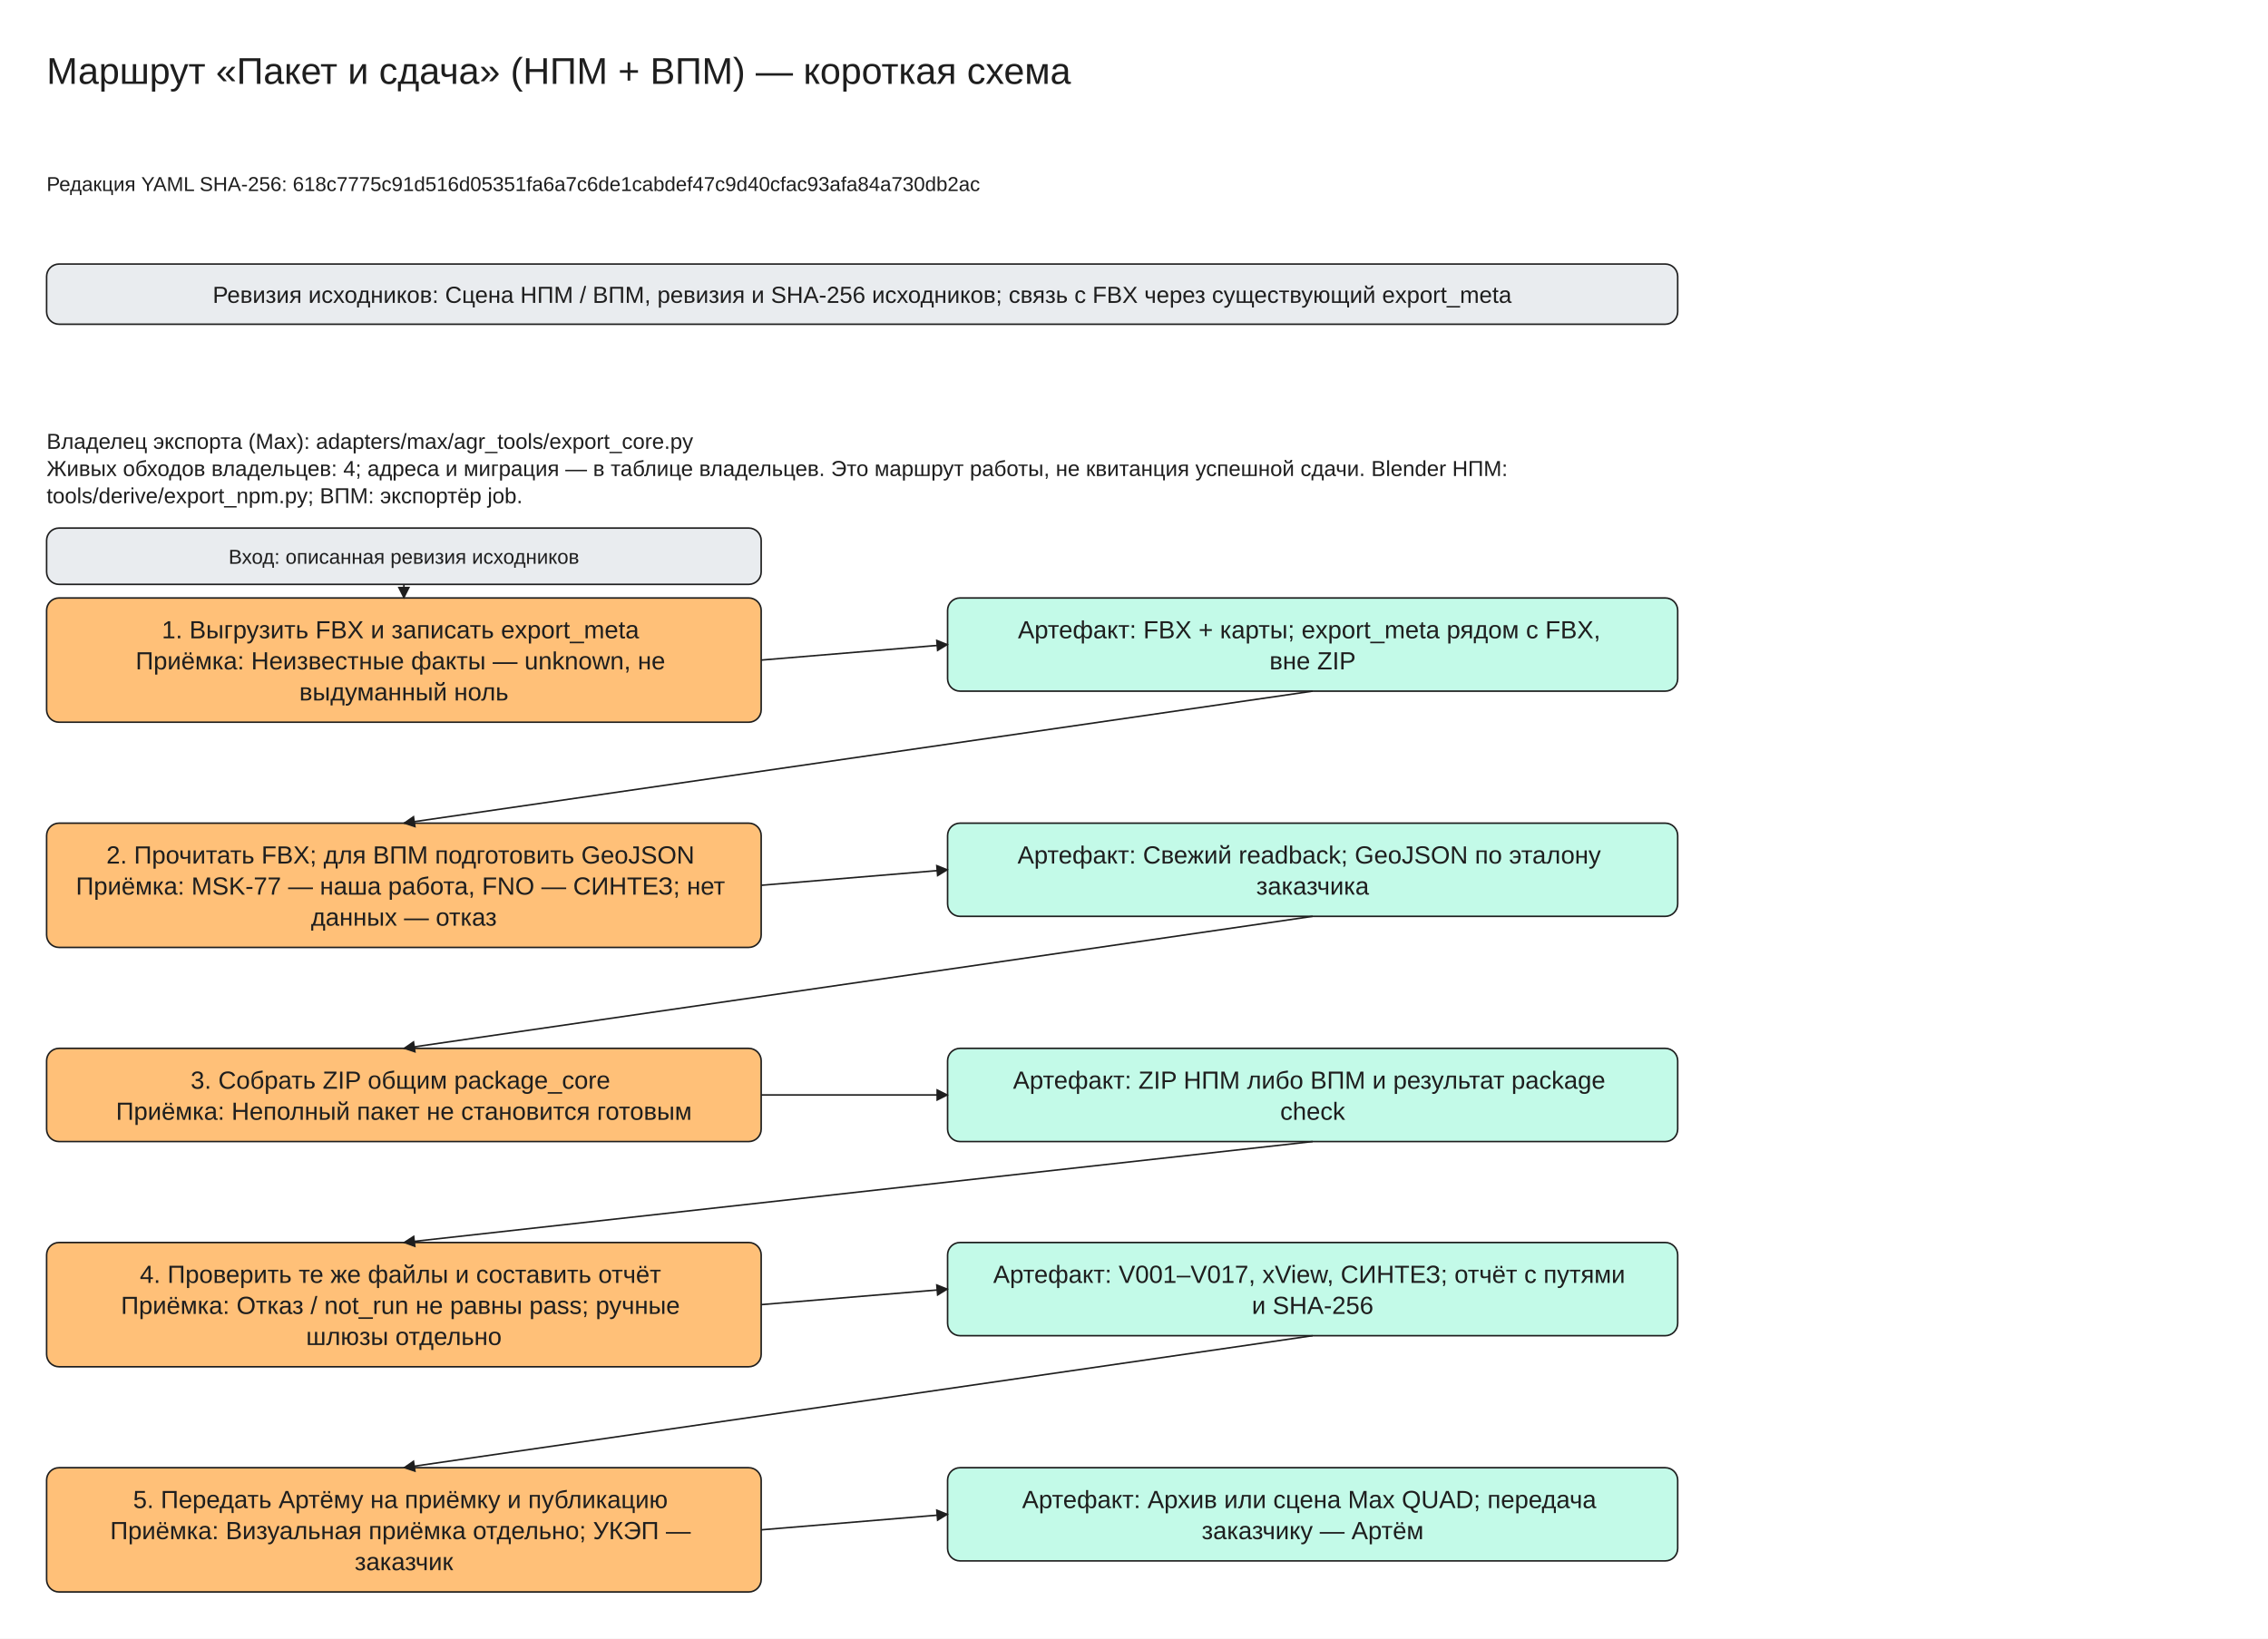
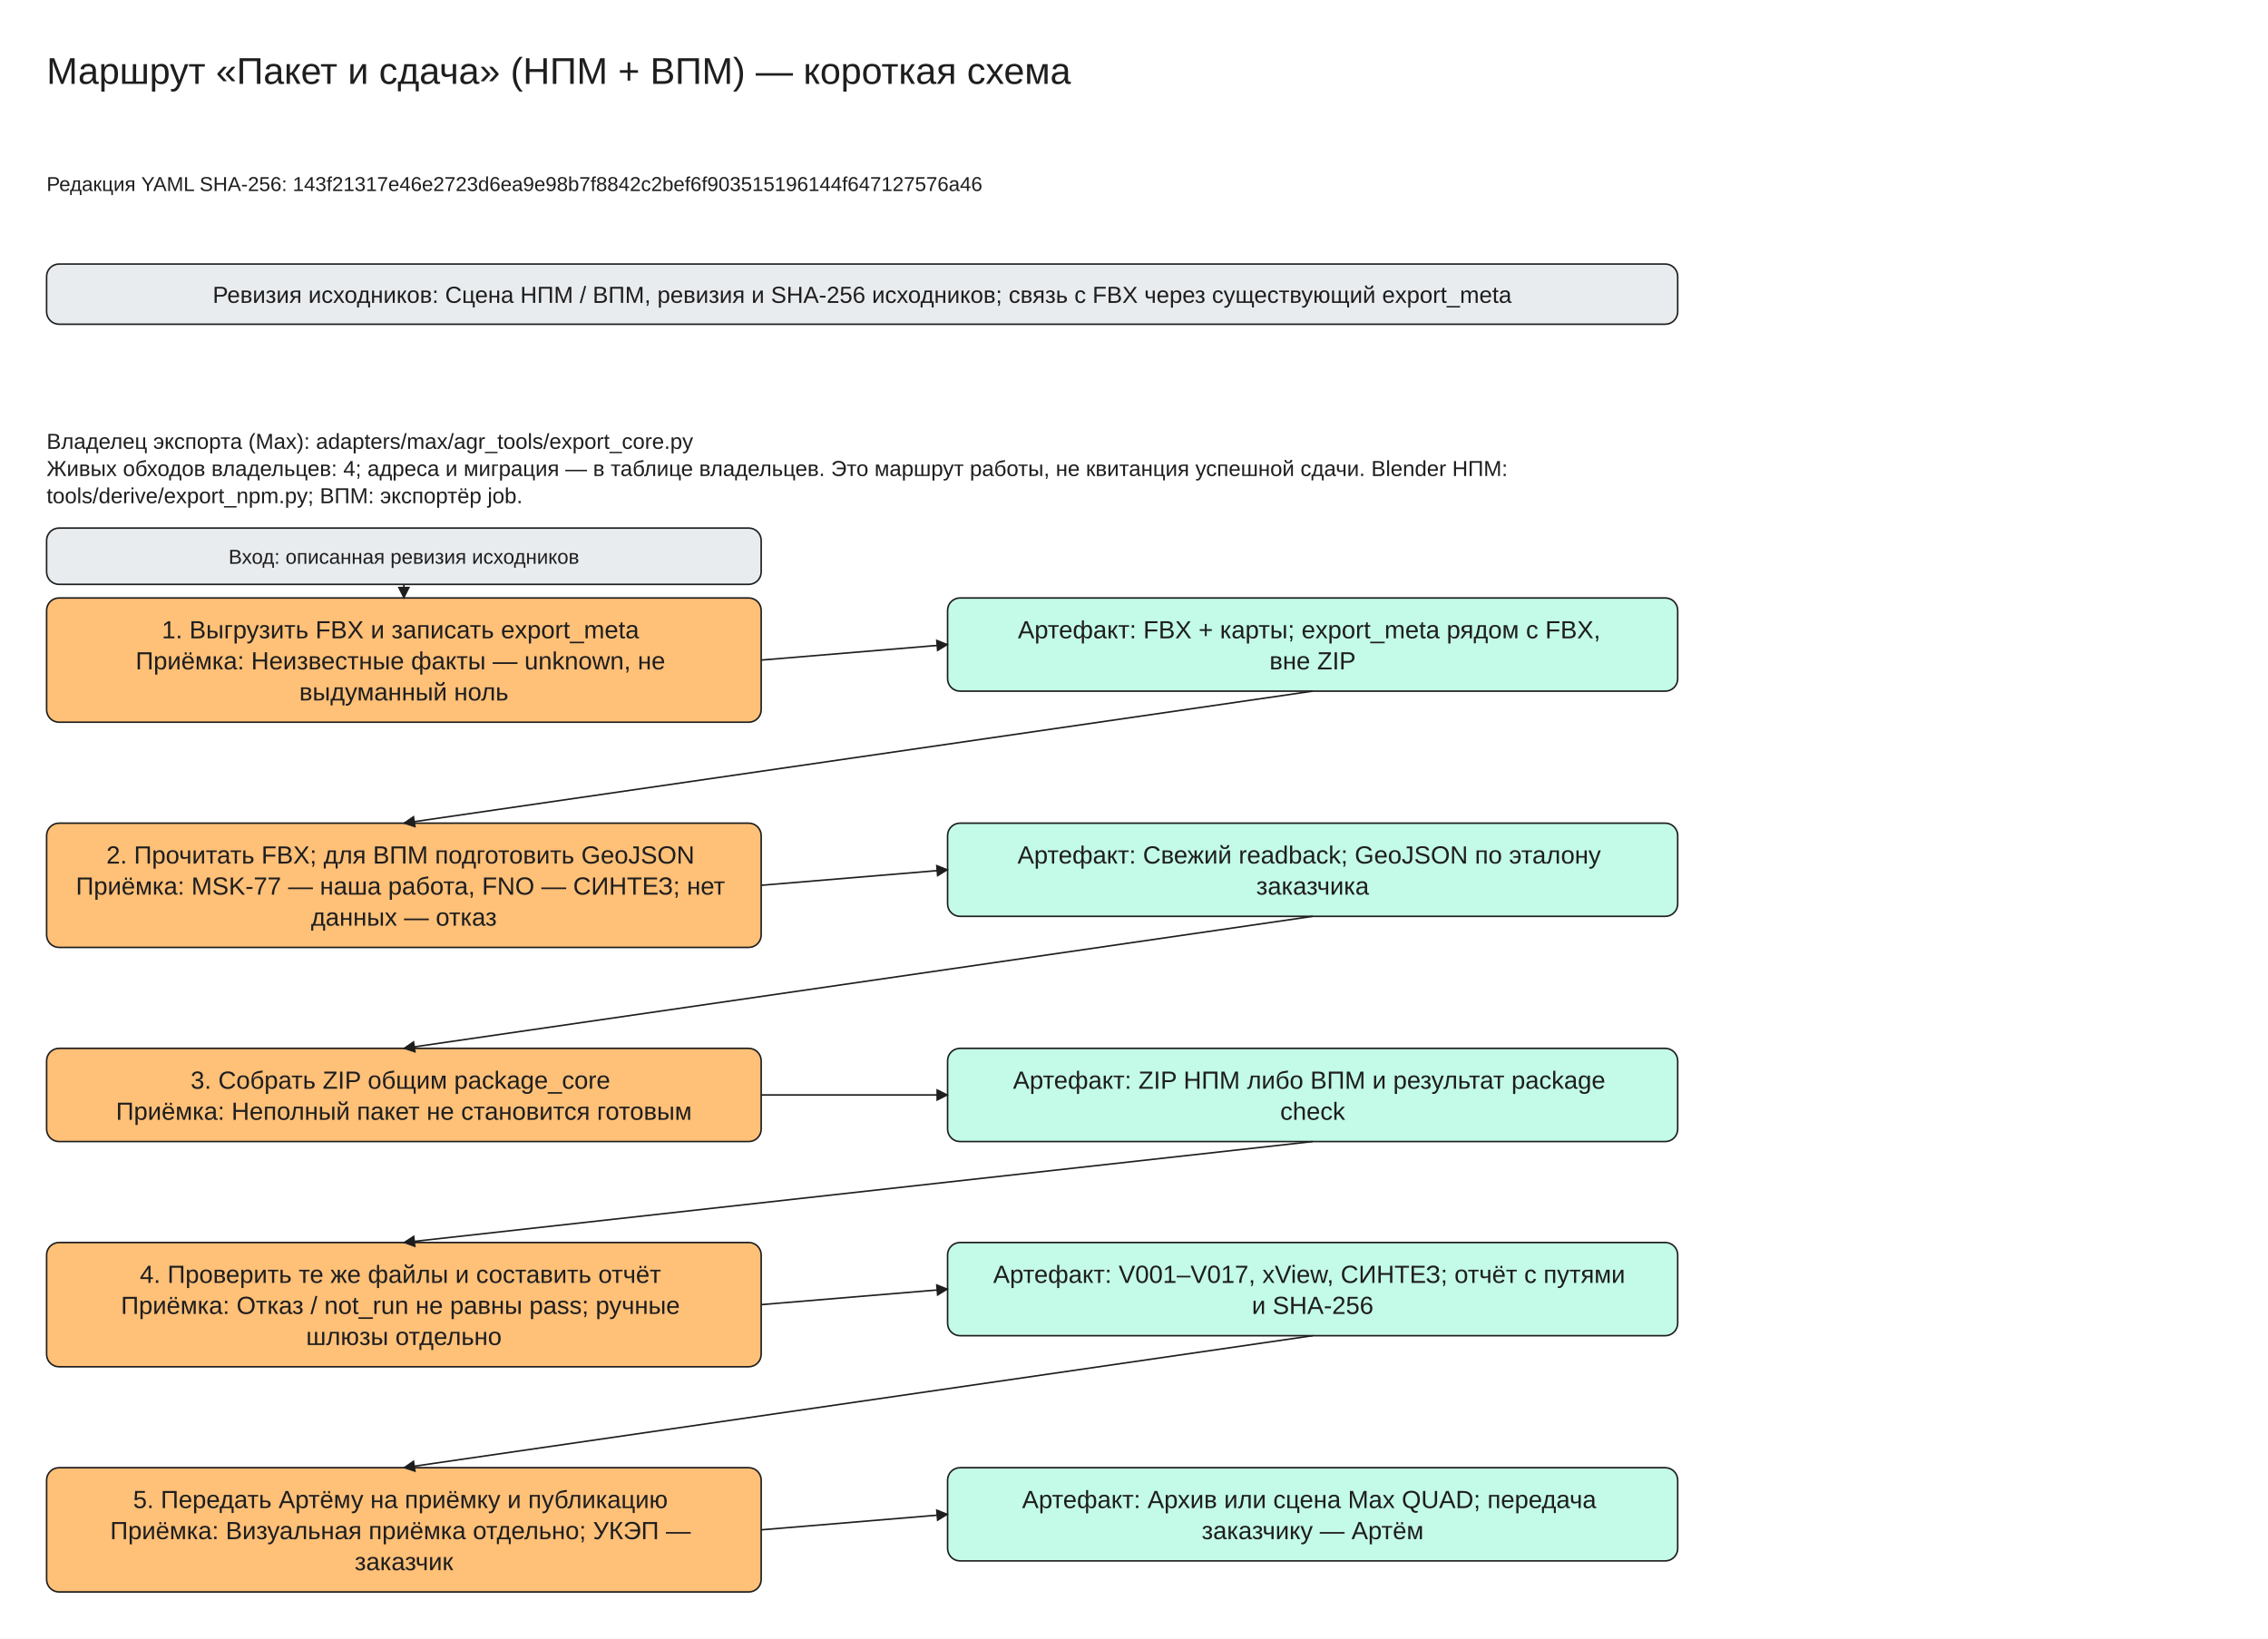
<svg xmlns="http://www.w3.org/2000/svg" viewBox="0 -30 1460 1055" width="1460" height="1055" font-family="Segoe UI, Arial, sans-serif">
  <defs>
    <marker id="arrow" viewBox="0 0 10 10" refX="9" refY="5" markerWidth="8" markerHeight="8" orient="auto-start-reverse">
      <path d="M0,0 L10,5 L0,10 z" fill="#1e1e1e" />
    </marker>
  </defs>
  <rect x="0" y="-30" width="1460" height="1055" fill="#ffffff" />
  <rect x="30" y="140" width="1050" height="38.75" rx="8" fill="#e9ecef" stroke="#1e1e1e" />
  <rect x="30" y="355" width="460" height="80.0" rx="8" fill="#ffc078" stroke="#1e1e1e" />
  <rect x="610" y="355" width="470" height="60.0" rx="8" fill="#c3fae8" stroke="#1e1e1e" />
  <rect x="30" y="310" width="460" height="36.25" rx="8" fill="#e9ecef" stroke="#1e1e1e" />
  <line x1="260.0" y1="346.25" x2="260.0" y2="355.0" stroke="#1e1e1e" marker-end="url(#arrow)" />
  <line x1="490" y1="395.0" x2="610" y2="385.0" stroke="#1e1e1e" marker-end="url(#arrow)" />
  <rect x="30" y="500.0" width="460" height="80.0" rx="8" fill="#ffc078" stroke="#1e1e1e" />
  <rect x="610" y="500.0" width="470" height="60.0" rx="8" fill="#c3fae8" stroke="#1e1e1e" />
  <line x1="845.0" y1="415.0" x2="260.0" y2="500.0" stroke="#1e1e1e" marker-end="url(#arrow)" />
  <line x1="490" y1="540.0" x2="610" y2="530.0" stroke="#1e1e1e" marker-end="url(#arrow)" />
  <rect x="30" y="645.0" width="460" height="60.0" rx="8" fill="#ffc078" stroke="#1e1e1e" />
  <rect x="610" y="645.0" width="470" height="60.0" rx="8" fill="#c3fae8" stroke="#1e1e1e" />
  <line x1="845.0" y1="560.0" x2="260.0" y2="645.0" stroke="#1e1e1e" marker-end="url(#arrow)" />
  <line x1="490" y1="675.0" x2="610" y2="675.0" stroke="#1e1e1e" marker-end="url(#arrow)" />
  <rect x="30" y="770.0" width="460" height="80.0" rx="8" fill="#ffc078" stroke="#1e1e1e" />
  <rect x="610" y="770.0" width="470" height="60.0" rx="8" fill="#c3fae8" stroke="#1e1e1e" />
  <line x1="845.0" y1="705.0" x2="260.0" y2="770.0" stroke="#1e1e1e" marker-end="url(#arrow)" />
  <line x1="490" y1="810.0" x2="610" y2="800.0" stroke="#1e1e1e" marker-end="url(#arrow)" />
  <rect x="30" y="915.0" width="460" height="80.0" rx="8" fill="#ffc078" stroke="#1e1e1e" />
  <rect x="610" y="915.0" width="470" height="60.0" rx="8" fill="#c3fae8" stroke="#1e1e1e" />
  <line x1="845.0" y1="830.0" x2="260.0" y2="915.0" stroke="#1e1e1e" marker-end="url(#arrow)" />
  <line x1="490" y1="955.0" x2="610" y2="945.0" stroke="#1e1e1e" marker-end="url(#arrow)" />
  <text x="30" y="0" font-size="24" text-anchor="start" fill="#1e1e1e">
    <tspan x="30" dy="24">Маршрут «Пакет и сдача» (НПМ + ВПМ) — короткая схема</tspan>
  </text>
  <text x="30" y="80" font-size="13" text-anchor="start" fill="#1e1e1e">
-     <tspan x="30" dy="13">Редакция YAML SHA-256: 618c7775c91d516d05351fa6a7c6de1cabdef47c9d40cfac93afa84a730db2ac</tspan>
+     <tspan x="30" dy="13">Редакция YAML SHA-256: 143f21317e46e2723d6ea9e98b7f8842c2bef6f903515196144f647127576a46</tspan>
  </text>
  <text x="555.0" y="150.0" font-size="15" text-anchor="middle" fill="#1e1e1e">
    <tspan x="555.0" dy="15">Ревизия исходников: Сцена НПМ / ВПМ, ревизия и SHA-256 исходников; связь с FBX через существующий export_meta</tspan>
  </text>
  <text x="30" y="245" font-size="14" text-anchor="start" fill="#1e1e1e">
    <tspan x="30" dy="14">Владелец экспорта (Max): adapters/max/agr_tools/export_core.py</tspan>
    <tspan x="30" dy="17.5">Живых обходов владельцев: 4; адреса и миграция — в таблице владельцев. Это маршрут работы, не квитанция успешной сдачи. Blender НПМ:</tspan>
    <tspan x="30" dy="17.5">tools/derive/export_npm.py; ВПМ: экспортёр job.</tspan>
  </text>
  <text x="260.0" y="365.0" font-size="16" text-anchor="middle" fill="#1e1e1e">
    <tspan x="260.0" dy="16">1. Выгрузить FBX и записать export_meta</tspan>
    <tspan x="260.0" dy="20.0">Приёмка: Неизвестные факты — unknown, не</tspan>
    <tspan x="260.0" dy="20.0">выдуманный ноль</tspan>
  </text>
  <text x="845.0" y="365.0" font-size="16" text-anchor="middle" fill="#1e1e1e">
    <tspan x="845.0" dy="16">Артефакт: FBX + карты; export_meta рядом с FBX,</tspan>
    <tspan x="845.0" dy="20.0">вне ZIP</tspan>
  </text>
  <text x="260.0" y="320.0" font-size="13" text-anchor="middle" fill="#1e1e1e">
    <tspan x="260.0" dy="13">Вход: описанная ревизия исходников</tspan>
  </text>
  <text x="260.0" y="510.0" font-size="16" text-anchor="middle" fill="#1e1e1e">
    <tspan x="260.0" dy="16">2. Прочитать FBX; для ВПМ подготовить GeoJSON</tspan>
    <tspan x="260.0" dy="20.0">Приёмка: MSK-77 — наша работа, FNO — СИНТЕЗ; нет</tspan>
    <tspan x="260.0" dy="20.0">данных — отказ</tspan>
  </text>
  <text x="845.0" y="510.0" font-size="16" text-anchor="middle" fill="#1e1e1e">
    <tspan x="845.0" dy="16">Артефакт: Свежий readback; GeoJSON по эталону</tspan>
    <tspan x="845.0" dy="20.0">заказчика</tspan>
  </text>
  <text x="260.0" y="655.0" font-size="16" text-anchor="middle" fill="#1e1e1e">
    <tspan x="260.0" dy="16">3. Собрать ZIP общим package_core</tspan>
    <tspan x="260.0" dy="20.0">Приёмка: Неполный пакет не становится готовым</tspan>
  </text>
  <text x="845.0" y="655.0" font-size="16" text-anchor="middle" fill="#1e1e1e">
    <tspan x="845.0" dy="16">Артефакт: ZIP НПМ либо ВПМ и результат package</tspan>
    <tspan x="845.0" dy="20.0">check</tspan>
  </text>
  <text x="260.0" y="780.0" font-size="16" text-anchor="middle" fill="#1e1e1e">
    <tspan x="260.0" dy="16">4. Проверить те же файлы и составить отчёт</tspan>
    <tspan x="260.0" dy="20.0">Приёмка: Отказ / not_run не равны pass; ручные</tspan>
    <tspan x="260.0" dy="20.0">шлюзы отдельно</tspan>
  </text>
  <text x="845.0" y="780.0" font-size="16" text-anchor="middle" fill="#1e1e1e">
    <tspan x="845.0" dy="16">Артефакт: V001–V017, xView, СИНТЕЗ; отчёт с путями</tspan>
    <tspan x="845.0" dy="20.0">и SHA-256</tspan>
  </text>
  <text x="260.0" y="925.0" font-size="16" text-anchor="middle" fill="#1e1e1e">
    <tspan x="260.0" dy="16">5. Передать Артёму на приёмку и публикацию</tspan>
    <tspan x="260.0" dy="20.0">Приёмка: Визуальная приёмка отдельно; УКЭП —</tspan>
    <tspan x="260.0" dy="20.0">заказчик</tspan>
  </text>
  <text x="845.0" y="925.0" font-size="16" text-anchor="middle" fill="#1e1e1e">
    <tspan x="845.0" dy="16">Артефакт: Архив или сцена Max QUAD; передача</tspan>
    <tspan x="845.0" dy="20.0">заказчику — Артём</tspan>
  </text>
</svg>
